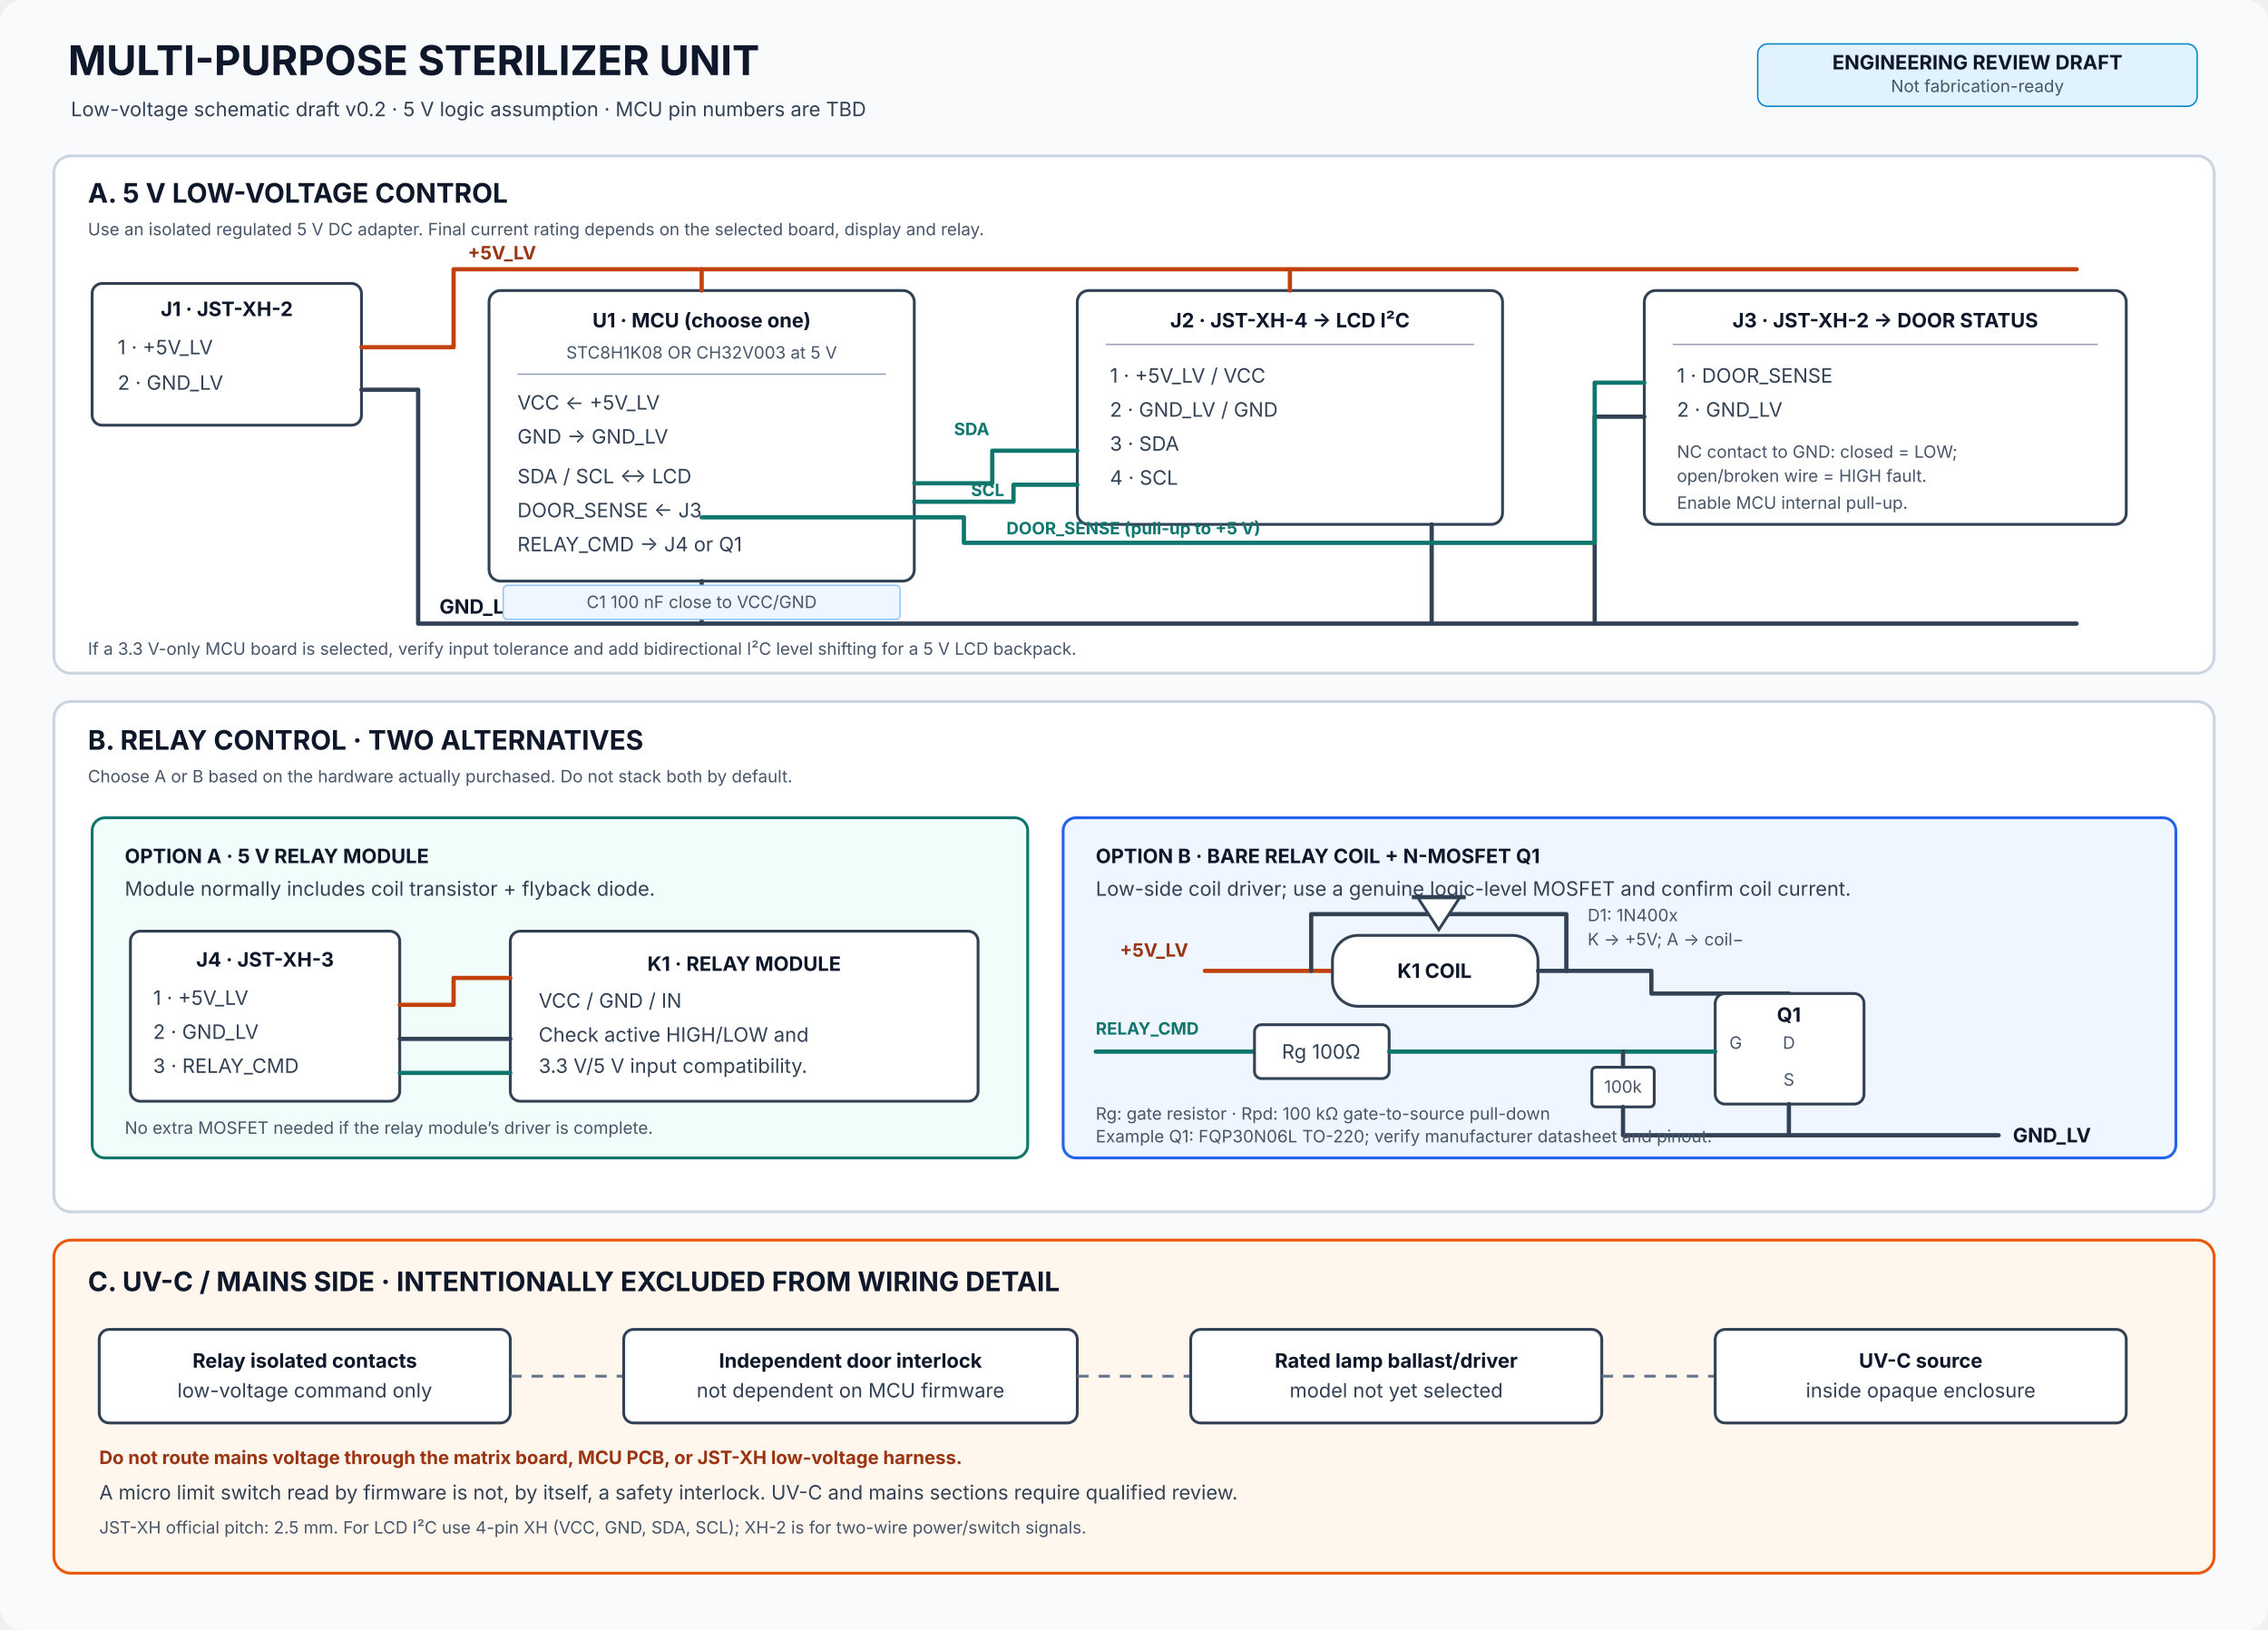
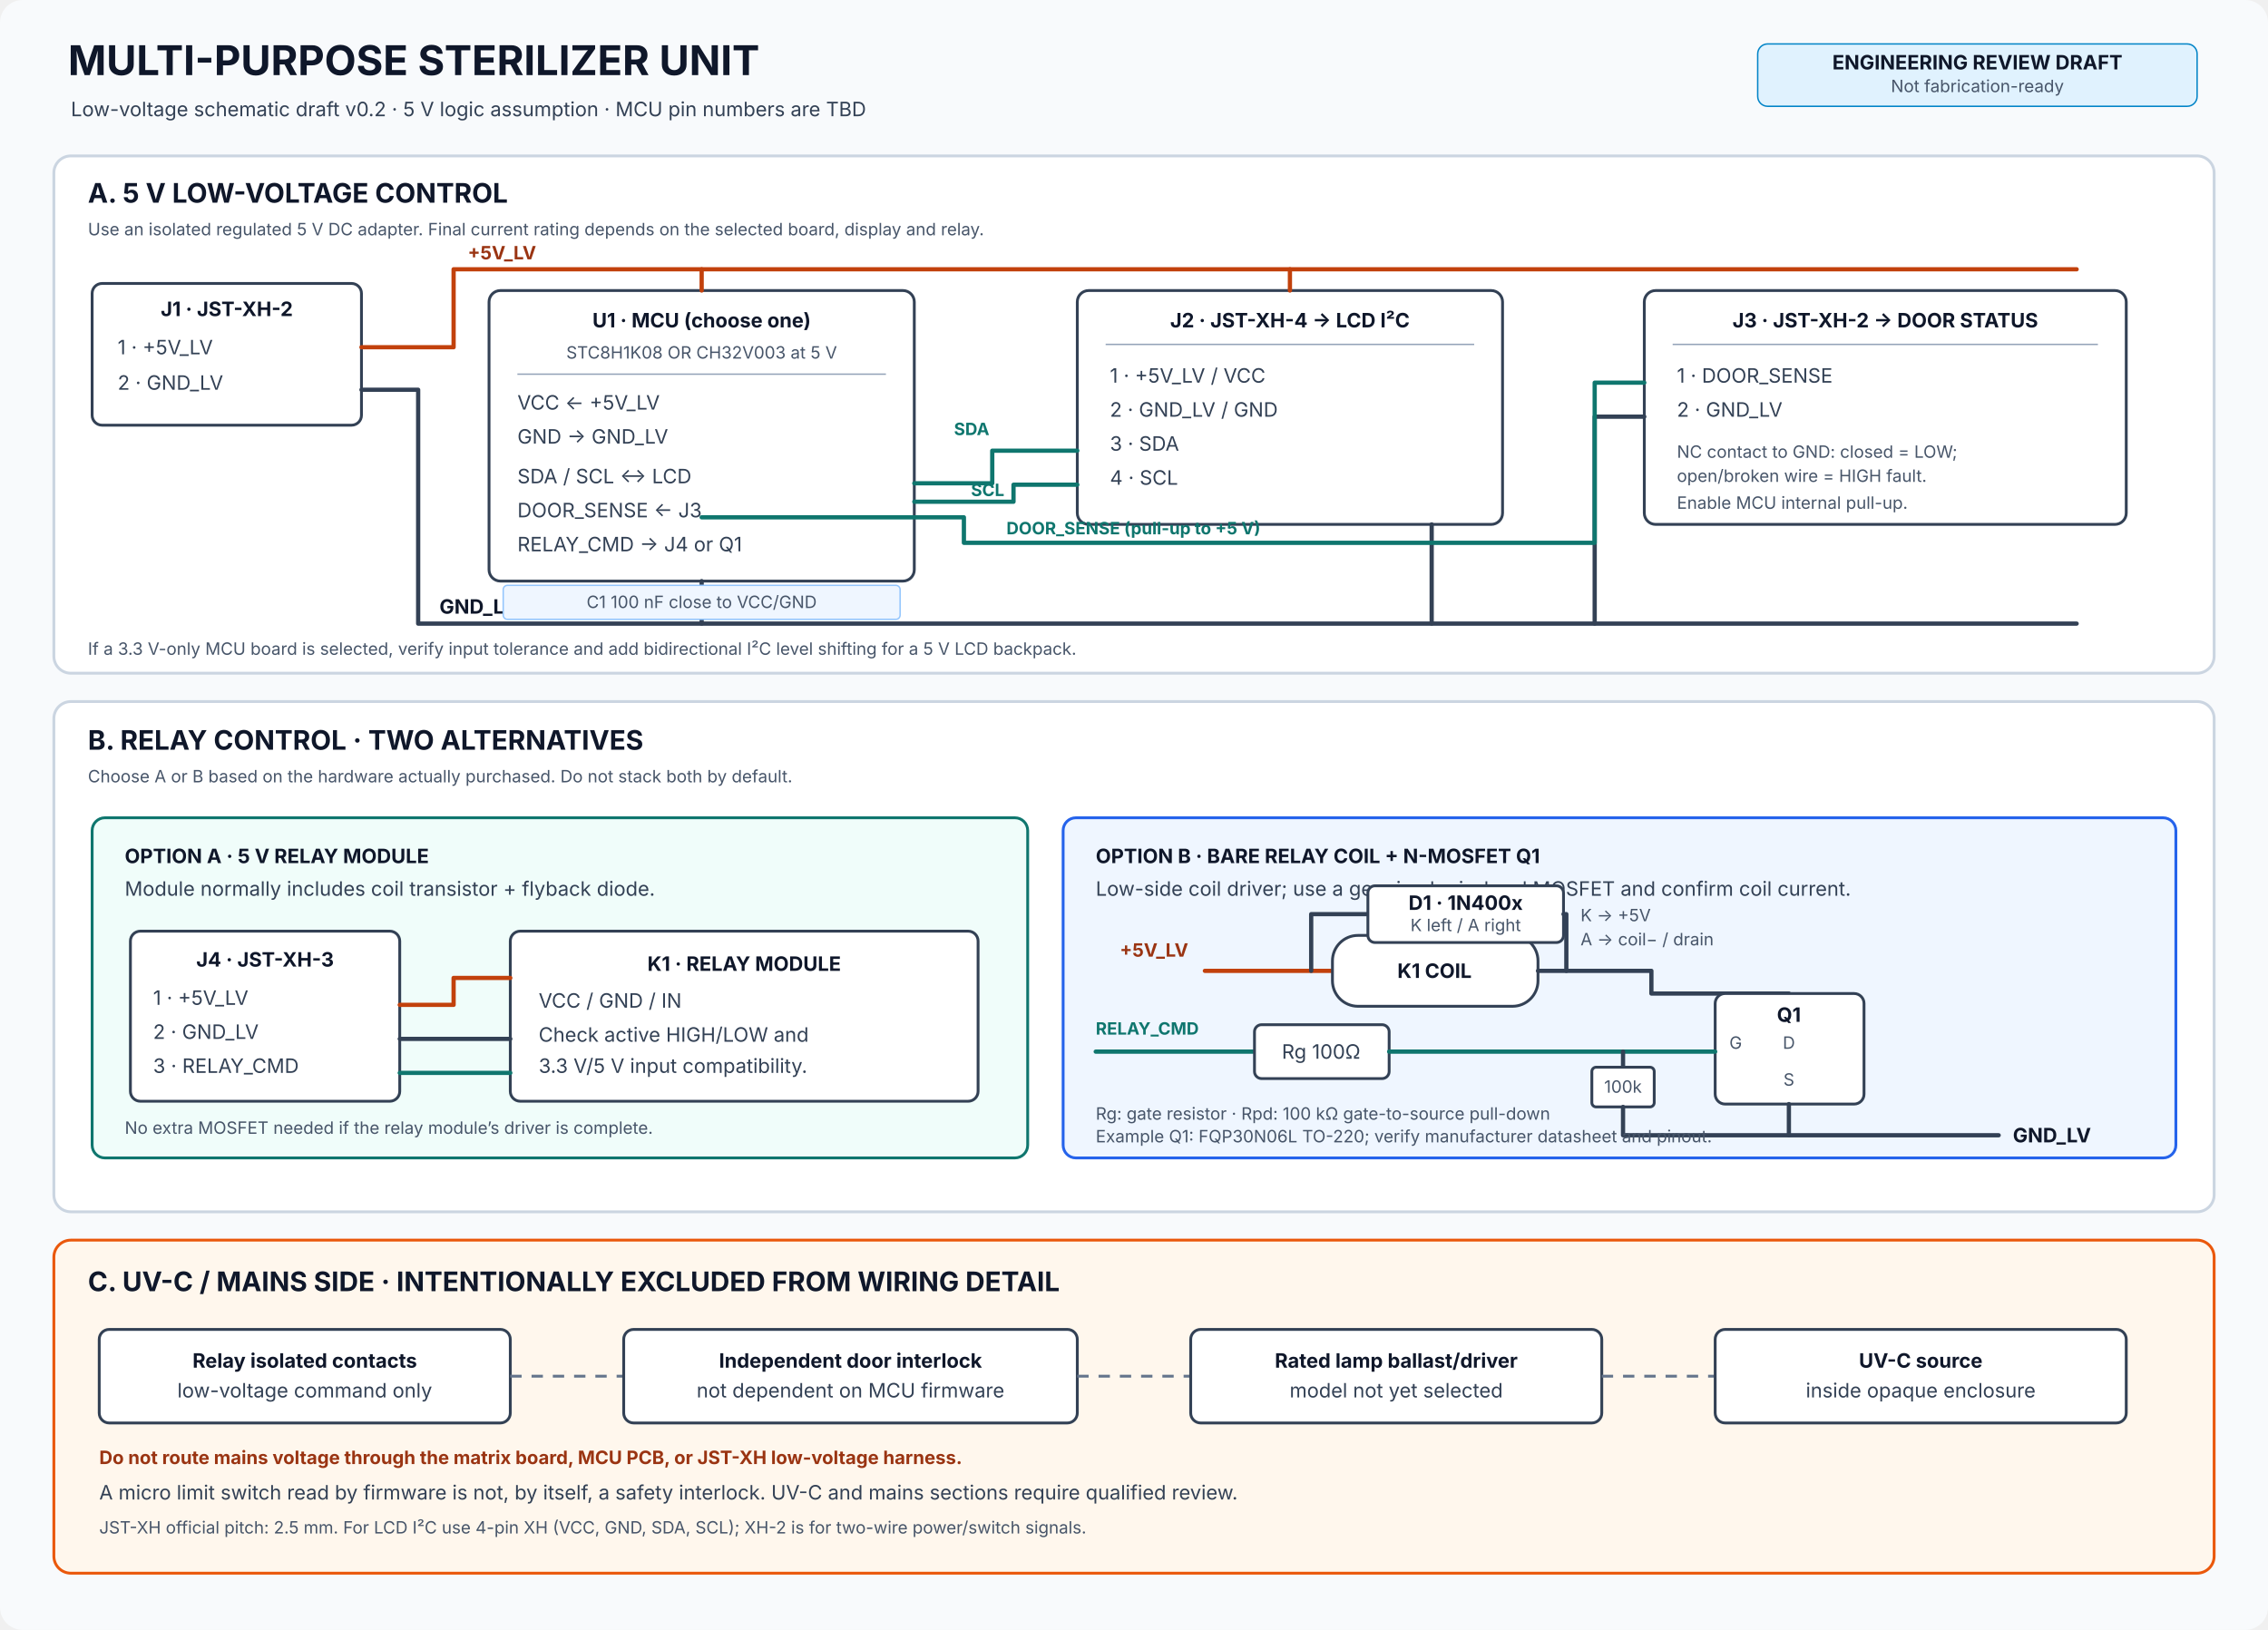
<svg xmlns="http://www.w3.org/2000/svg" width="1600" height="1150" viewBox="0 0 1600 1150" role="img" aria-labelledby="t d">
  <defs>
    <style>
.bg{fill:#f8fafc}.panel{fill:#fff;stroke:#cbd5e1;stroke-width:2}.comp{fill:#fff;stroke:#334155;stroke-width:2}.wire{fill:none;stroke:#334155;stroke-width:3;stroke-linecap:round;stroke-linejoin:round}.pwr{fill:none;stroke:#c2410c;stroke-width:3;stroke-linecap:round;stroke-linejoin:round}.sig{fill:none;stroke:#0f766e;stroke-width:3;stroke-linecap:round;stroke-linejoin:round}.dash{fill:none;stroke:#64748b;stroke-width:2;stroke-dasharray:8 7}.warn{fill:#fff7ed;stroke:#ea580c;stroke-width:2}.h{font:700 29px Inter,Arial,sans-serif;fill:#0f172a}.sec{font:700 19px Inter,Arial,sans-serif;fill:#0f172a}.lab{font:700 14px Inter,Arial,sans-serif;fill:#0f172a}.tx{font:14px Inter,Arial,sans-serif;fill:#334155}.sm{font:12px Inter,Arial,sans-serif;fill:#475569}.net{font:700 12px Inter,Arial,sans-serif;fill:#0f766e}.hot{font:700 13px Inter,Arial,sans-serif;fill:#9a3412}.dot{fill:#334155}
</style>
  </defs>
  <rect width="1600" height="1150" rx="16" class="bg" />
  <text x="48" y="53" class="h">MULTI-PURPOSE STERILIZER UNIT</text>
  <text x="50" y="82" class="tx">Low-voltage schematic draft v0.2 · 5 V logic assumption · MCU pin numbers are TBD</text>
  <rect x="1240" y="31" width="310" height="44" rx="7" fill="#e0f2fe" stroke="#0284c7" />
  <text x="1395" y="49" text-anchor="middle" class="lab">ENGINEERING REVIEW DRAFT</text>
  <text x="1395" y="65" text-anchor="middle" class="sm">Not fabrication-ready</text>
  <rect x="38" y="110" width="1524" height="365" rx="12" class="panel" />
  <text x="62" y="143" class="sec">A. 5 V LOW-VOLTAGE CONTROL</text>
  <text x="62" y="166" class="sm">Use an isolated regulated 5 V DC adapter. Final current rating depends on the selected board, display and relay.</text>
  <rect x="65" y="200" width="190" height="100" rx="7" class="comp" />
  <text x="160" y="223" text-anchor="middle" class="lab">J1 · JST-XH-2</text>
  <text x="83" y="250" class="tx">1 · +5V_LV</text>
  <text x="83" y="275" class="tx">2 · GND_LV</text>
  <path d="M255 245 H320 V190 H1465" class="pwr" />
  <text x="330" y="183" class="hot">+5V_LV</text>
  <path d="M255 275 H295 V440 H1465" class="wire" />
  <text x="310" y="433" class="lab">GND_LV</text>
  <rect x="345" y="205" width="300" height="205" rx="8" class="comp" />
  <text x="495" y="231" text-anchor="middle" class="lab">U1 · MCU (choose one)</text>
  <text x="495" y="253" text-anchor="middle" class="sm">STC8H1K08 OR CH32V003 at 5 V</text>
  <line x1="365" y1="264" x2="625" y2="264" stroke="#94a3b8" />
  <text x="365" y="289" class="tx">VCC ← +5V_LV</text>
  <text x="365" y="313" class="tx">GND → GND_LV</text>
  <text x="365" y="341" class="tx">SDA / SCL ↔ LCD</text>
  <text x="365" y="365" class="tx">DOOR_SENSE ← J3</text>
  <text x="365" y="389" class="tx">RELAY_CMD → J4 or Q1</text>
  <path d="M495 190 V205" class="pwr" />
  <path d="M495 410 V440" class="wire" />
  <rect x="355" y="413" width="280" height="24" rx="3" fill="#eff6ff" stroke="#93c5fd" />
  <text x="495" y="429" text-anchor="middle" class="sm">C1 100 nF close to VCC/GND</text>
  <rect x="760" y="205" width="300" height="165" rx="8" class="comp" />
  <text x="910" y="231" text-anchor="middle" class="lab">J2 · JST-XH-4 → LCD I²C</text>
  <line x1="780" y1="243" x2="1040" y2="243" stroke="#94a3b8" />
  <text x="783" y="270" class="tx">1 · +5V_LV / VCC</text>
  <text x="783" y="294" class="tx">2 · GND_LV / GND</text>
  <text x="783" y="318" class="tx">3 · SDA</text>
  <text x="783" y="342" class="tx">4 · SCL</text>
  <path d="M910 190 V205" class="pwr" />
  <path d="M1010 370 V440" class="wire" />
  <path d="M645 341 H700 V318 H760" class="sig" />
  <text x="673" y="307" class="net">SDA</text>
  <path d="M645 354 H715 V342 H760" class="sig" />
  <text x="685" y="350" class="net">SCL</text>
  <rect x="1160" y="205" width="340" height="165" rx="8" class="comp" />
  <text x="1330" y="231" text-anchor="middle" class="lab">J3 · JST-XH-2 → DOOR STATUS</text>
  <line x1="1180" y1="243" x2="1480" y2="243" stroke="#94a3b8" />
  <text x="1183" y="270" class="tx">1 · DOOR_SENSE</text>
  <text x="1183" y="294" class="tx">2 · GND_LV</text>
  <text x="1183" y="323" class="sm">NC contact to GND: closed = LOW;</text>
  <text x="1183" y="340" class="sm">open/broken wire = HIGH fault.</text>
  <text x="1183" y="359" class="sm">Enable MCU internal pull-up.</text>
  <path d="M1160 294 H1125 V440" class="wire" />
  <path d="M495 365 H680 V383 H1125 V270 H1160" class="sig" />
  <text x="710" y="377" class="net">DOOR_SENSE (pull-up to +5 V)</text>
  <text x="62" y="462" class="sm">If a 3.3 V-only MCU board is selected, verify input tolerance and add bidirectional I²C level shifting for a 5 V LCD backpack.</text>
  <rect x="38" y="495" width="1524" height="360" rx="12" class="panel" />
  <text x="62" y="529" class="sec">B. RELAY CONTROL · TWO ALTERNATIVES</text>
  <text x="62" y="552" class="sm">Choose A or B based on the hardware actually purchased. Do not stack both by default.</text>
  <rect x="65" y="577" width="660" height="240" rx="9" fill="#f0fdfa" stroke="#0f766e" stroke-width="2" />
  <text x="88" y="609" class="lab">OPTION A · 5 V RELAY MODULE</text>
  <text x="88" y="632" class="tx">Module normally includes coil transistor + flyback diode.</text>
  <rect x="92" y="657" width="190" height="120" rx="7" class="comp" />
  <text x="187" y="682" text-anchor="middle" class="lab">J4 · JST-XH-3</text>
  <text x="108" y="709" class="tx">1 · +5V_LV</text>
  <text x="108" y="733" class="tx">2 · GND_LV</text>
  <text x="108" y="757" class="tx">3 · RELAY_CMD</text>
  <rect x="360" y="657" width="330" height="120" rx="7" class="comp" />
  <text x="525" y="685" text-anchor="middle" class="lab">K1 · RELAY MODULE</text>
  <text x="380" y="711" class="tx">VCC / GND / IN</text>
  <text x="380" y="735" class="tx">Check active HIGH/LOW and</text>
  <text x="380" y="757" class="tx">3.3 V/5 V input compatibility.</text>
  <path d="M282 709 H320 V690 H360" class="pwr" />
  <path d="M282 733 H337 V733 H360" class="wire" />
  <path d="M282 757 H346 V757 H360" class="sig" />
  <text x="88" y="800" class="sm">No extra MOSFET needed if the relay module’s driver is complete.</text>
  <rect x="750" y="577" width="785" height="240" rx="9" fill="#eff6ff" stroke="#2563eb" stroke-width="2" />
  <text x="773" y="609" class="lab">OPTION B · BARE RELAY COIL + N-MOSFET Q1</text>
  <text x="773" y="632" class="tx">Low-side coil driver; use a genuine logic-level MOSFET and confirm coil current.</text>
  <text x="790" y="675" class="hot">+5V_LV</text>
  <path d="M850 685 H940" class="pwr" />
  <rect x="940" y="660" width="145" height="50" rx="18" class="comp" />
  <text x="1012" y="690" text-anchor="middle" class="lab">K1 COIL</text>
  <path d="M1085 685 H1165 V701 H1262" class="wire" />
-   <path d="M925 685 V645 H1105 V685" class="wire" />
-   <polygon points="1000,633 1030,633 1015,656" fill="#fff" stroke="#334155" stroke-width="2" />
-   <line x1="996" y1="633" x2="1034" y2="633" stroke="#334155" stroke-width="3" />
-   <text x="1120" y="650" class="sm">D1: 1N400x</text>
-   <text x="1120" y="667" class="sm">K → +5V; A → coil−</text>
+   <path d="M925 685 V645 H965" class="wire" />
+   <rect x="965" y="625" width="138" height="40" rx="5" class="comp" />
+   <text x="1034" y="642" text-anchor="middle" class="lab">D1 · 1N400x</text>
+   <text x="1034" y="657" text-anchor="middle" class="sm">K left / A right</text>
+   <path d="M1103 645 H1105 V685" class="wire" />
+   <text x="1115" y="650" class="sm">K → +5V</text>
+   <text x="1115" y="667" class="sm">A → coil− / drain</text>
  <rect x="1210" y="701" width="105" height="78" rx="7" class="comp" />
  <text x="1262" y="721" text-anchor="middle" class="lab">Q1</text>
  <text x="1220" y="740" class="sm">G</text>
  <text x="1262" y="740" text-anchor="middle" class="sm">D</text>
  <text x="1262" y="766" text-anchor="middle" class="sm">S</text>
  <path d="M1262 779 V801 H1410" class="wire" />
  <text x="1420" y="806" class="lab">GND_LV</text>
  <path d="M773 742 H885" class="sig" />
  <text x="773" y="730" class="net">RELAY_CMD</text>
  <rect x="885" y="723" width="95" height="38" rx="5" class="comp" />
  <text x="932" y="747" text-anchor="middle" class="tx">Rg 100Ω</text>
  <path d="M980 742 H1210" class="sig" />
  <path d="M1145 742 V753" class="wire" />
  <rect x="1123" y="753" width="44" height="28" rx="3" class="comp" />
  <text x="1145" y="771" text-anchor="middle" class="sm">100k</text>
  <path d="M1145 781 V801 H1262" class="wire" />
  <text x="773" y="790" class="sm">Rg: gate resistor · Rpd: 100 kΩ gate-to-source pull-down</text>
  <text x="773" y="806" class="sm">Example Q1: FQP30N06L TO-220; verify manufacturer datasheet and pinout.</text>
  <rect x="38" y="875" width="1524" height="235" rx="12" class="warn" />
  <text x="62" y="911" class="sec" fill="#9a3412">C. UV-C / MAINS SIDE · INTENTIONALLY EXCLUDED FROM WIRING DETAIL</text>
  <rect x="70" y="938" width="290" height="66" rx="7" class="comp" />
  <text x="215" y="965" text-anchor="middle" class="lab">Relay isolated contacts</text>
  <text x="215" y="986" text-anchor="middle" class="tx">low-voltage command only</text>
  <path d="M360 971 H440" class="dash" />
  <rect x="440" y="938" width="320" height="66" rx="7" class="comp" />
  <text x="600" y="965" text-anchor="middle" class="lab">Independent door interlock</text>
  <text x="600" y="986" text-anchor="middle" class="tx">not dependent on MCU firmware</text>
  <path d="M760 971 H840" class="dash" />
  <rect x="840" y="938" width="290" height="66" rx="7" class="comp" />
  <text x="985" y="965" text-anchor="middle" class="lab">Rated lamp ballast/driver</text>
  <text x="985" y="986" text-anchor="middle" class="tx">model not yet selected</text>
  <path d="M1130 971 H1210" class="dash" />
  <rect x="1210" y="938" width="290" height="66" rx="7" class="comp" />
  <text x="1355" y="965" text-anchor="middle" class="lab">UV-C source</text>
  <text x="1355" y="986" text-anchor="middle" class="tx">inside opaque enclosure</text>
  <text x="70" y="1033" class="hot">Do not route mains voltage through the matrix board, MCU PCB, or JST-XH low-voltage harness.</text>
  <text x="70" y="1058" class="tx">A micro limit switch read by firmware is not, by itself, a safety interlock. UV-C and mains sections require qualified review.</text>
  <text x="70" y="1082" class="sm">JST-XH official pitch: 2.5 mm. For LCD I²C use 4-pin XH (VCC, GND, SDA, SCL); XH-2 is for two-wire power/switch signals.</text>
</svg>
